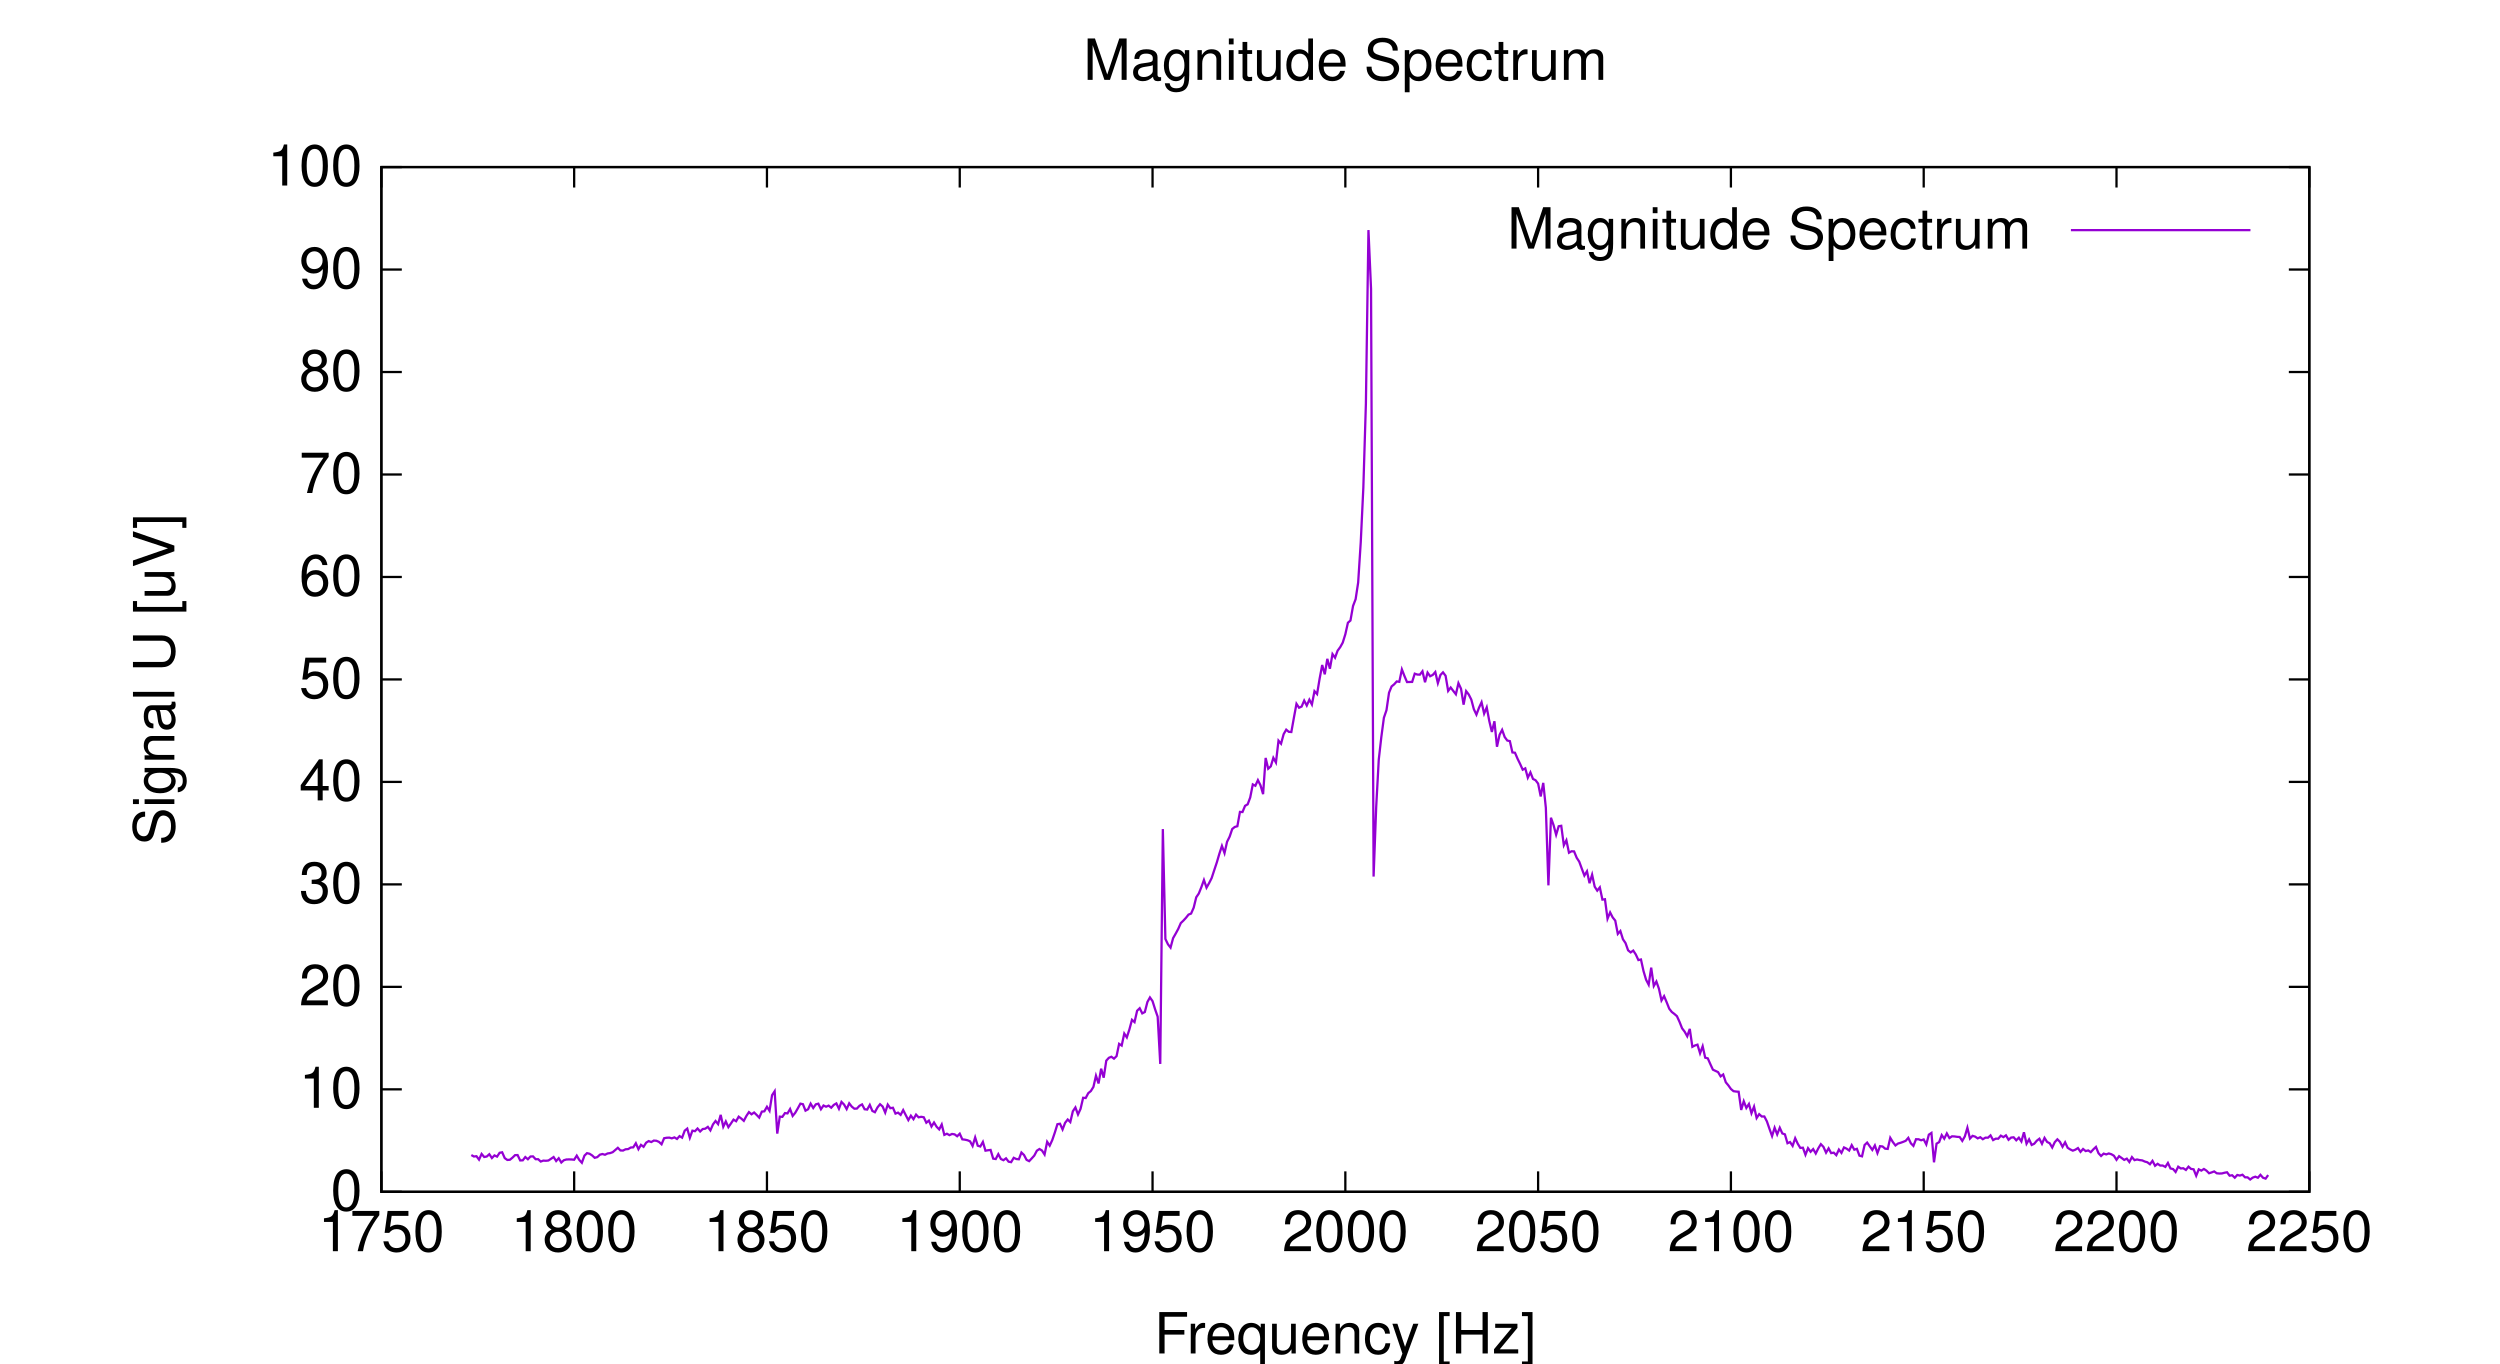
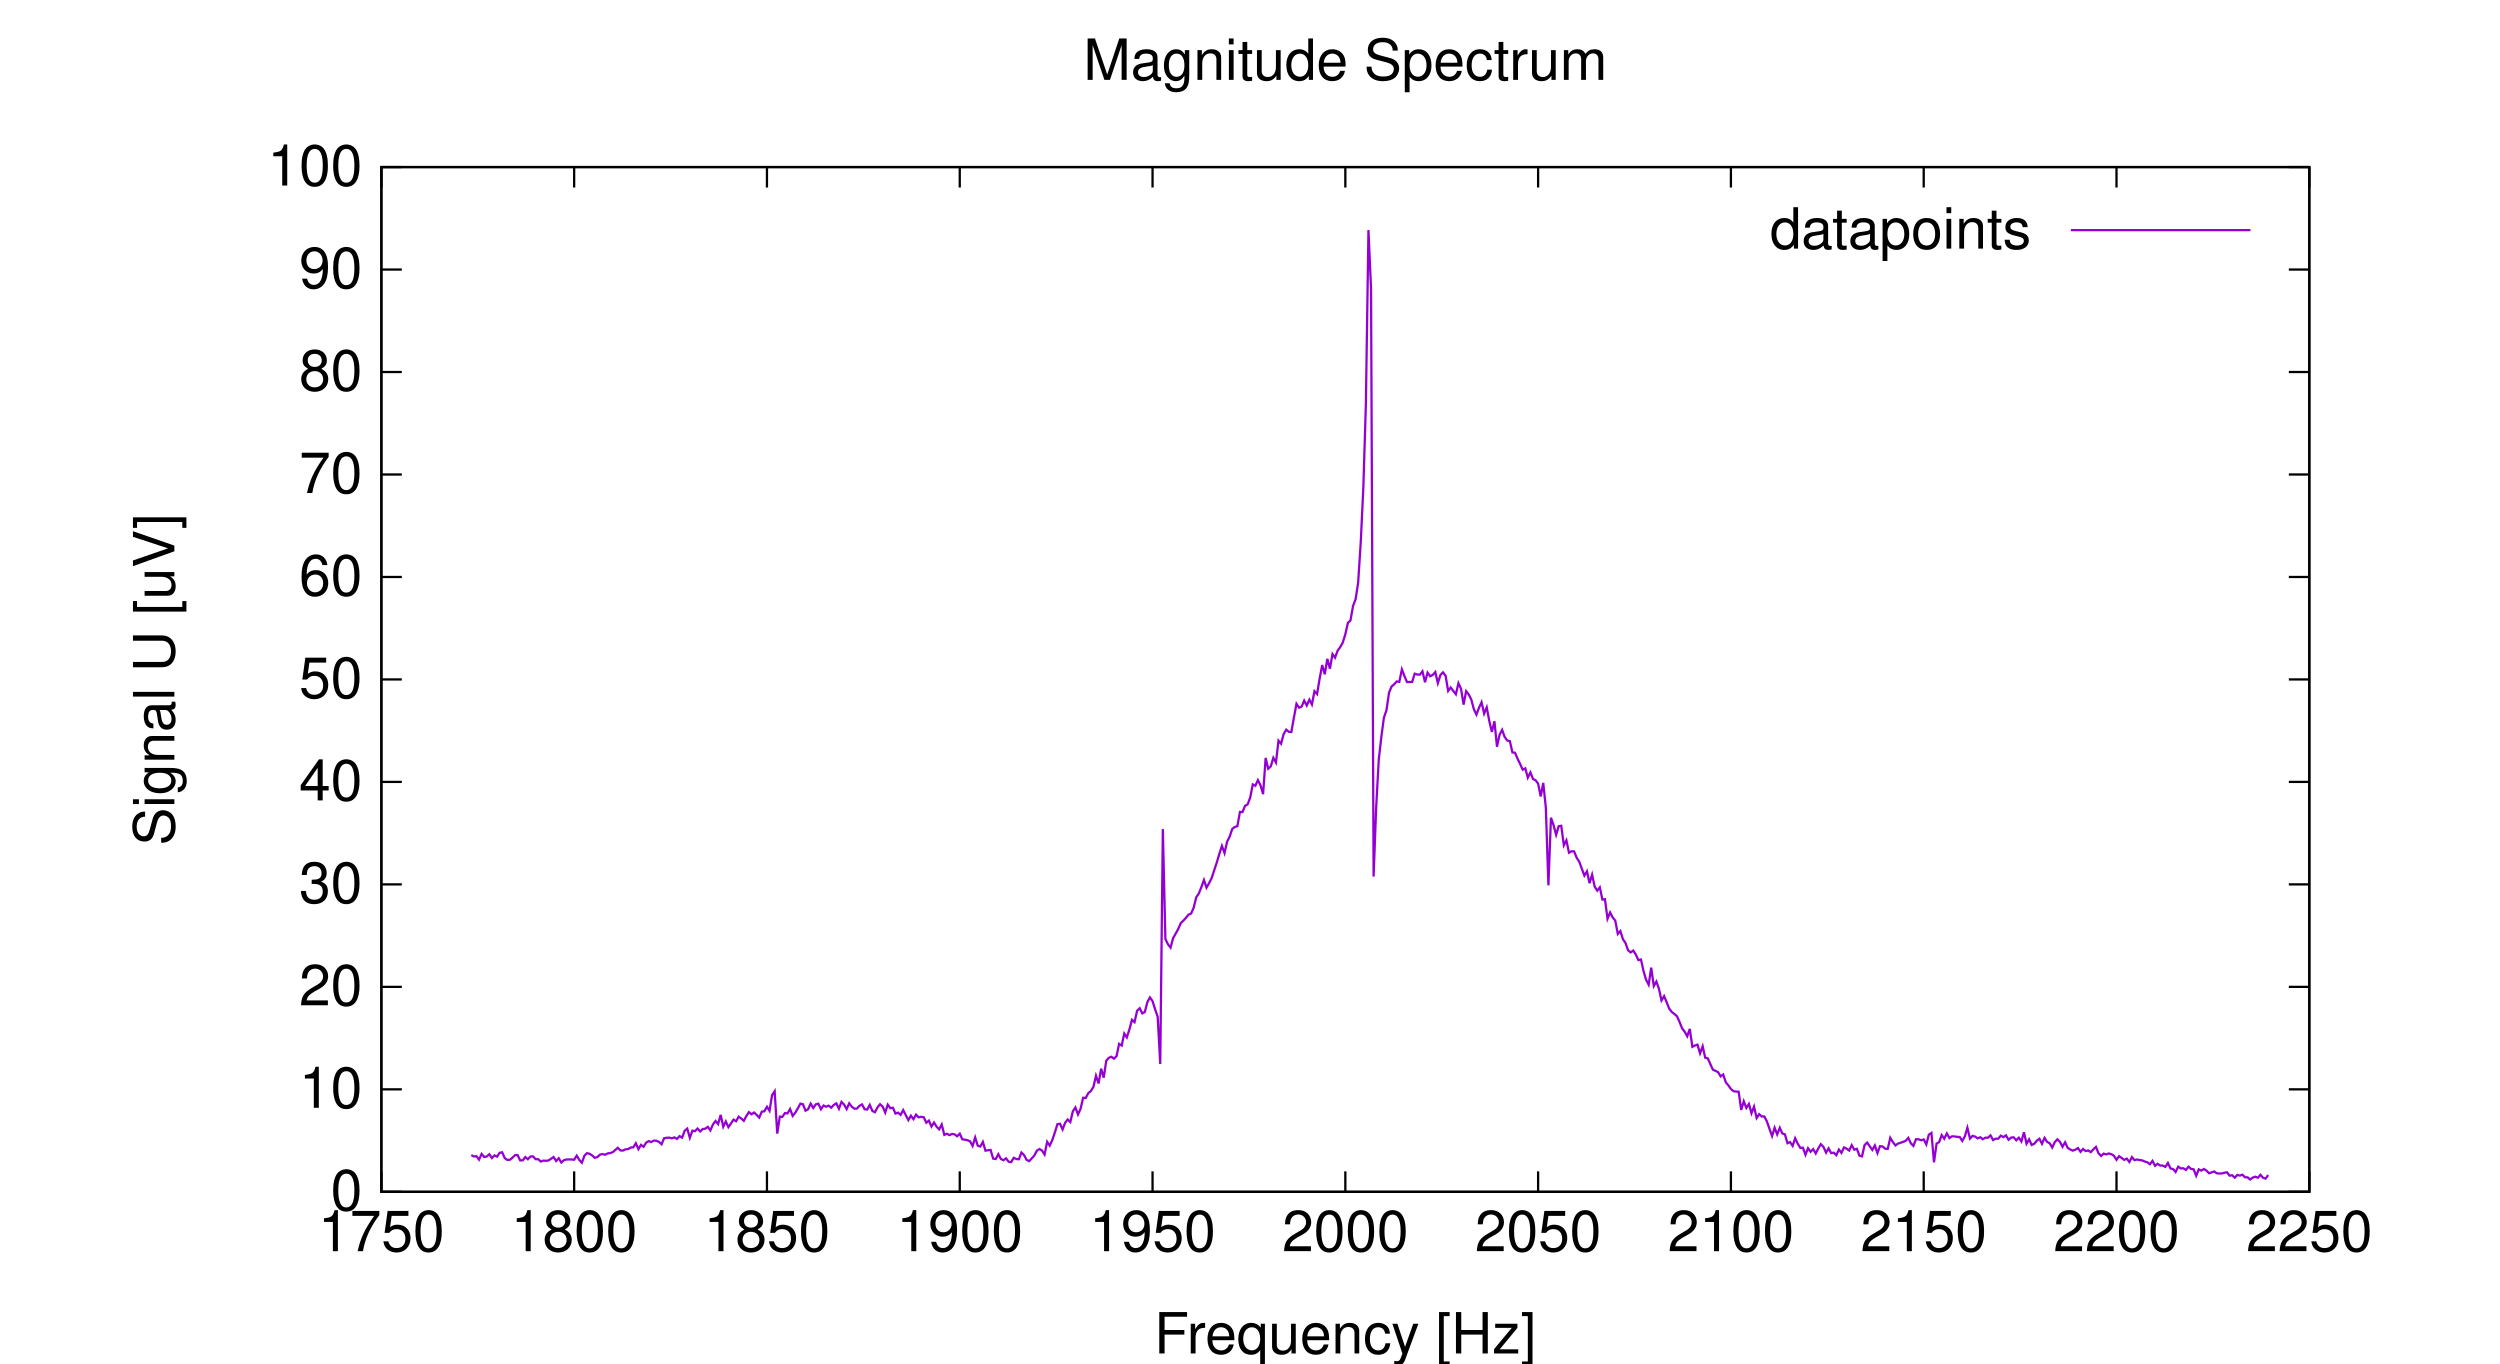
<svg xmlns="http://www.w3.org/2000/svg" xmlns:xlink="http://www.w3.org/1999/xlink" width="1100" height="600" viewBox="0 0 1100 600">
  <g id="gnuplot_canvas">
    <rect x="0" y="0" width="1100" height="600" fill="none" />
    <defs>
      <circle id="gpDot" r="0.5" stroke-width="0.5" stroke="currentColor" />
      <path id="gpPt0" stroke-width="0.222" stroke="currentColor" d="M-1,0 h2 M0,-1 v2" />
      <path id="gpPt1" stroke-width="0.222" stroke="currentColor" d="M-1,-1 L1,1 M1,-1 L-1,1" />
      <path id="gpPt2" stroke-width="0.222" stroke="currentColor" d="M-1,0 L1,0 M0,-1 L0,1 M-1,-1 L1,1 M-1,1 L1,-1" />
      <rect id="gpPt3" stroke-width="0.222" stroke="currentColor" x="-1" y="-1" width="2" height="2" />
      <rect id="gpPt4" stroke-width="0.222" stroke="currentColor" fill="currentColor" x="-1" y="-1" width="2" height="2" />
      <circle id="gpPt5" stroke-width="0.222" stroke="currentColor" cx="0" cy="0" r="1" />
      <use xlink:href="#gpPt5" id="gpPt6" fill="currentColor" stroke="none" />
      <path id="gpPt7" stroke-width="0.222" stroke="currentColor" d="M0,-1.33 L-1.33,0.67 L1.33,0.67 z" />
      <use xlink:href="#gpPt7" id="gpPt8" fill="currentColor" stroke="none" />
      <use xlink:href="#gpPt7" id="gpPt9" stroke="currentColor" transform="rotate(180)" />
      <use xlink:href="#gpPt9" id="gpPt10" fill="currentColor" stroke="none" />
      <use xlink:href="#gpPt3" id="gpPt11" stroke="currentColor" transform="rotate(45)" />
      <use xlink:href="#gpPt11" id="gpPt12" fill="currentColor" stroke="none" />
      <path id="gpPt13" stroke-width="0.222" stroke="currentColor" d="M0,1.330 L1.265,0.411 L0.782,-1.067 L-0.782,-1.076 L-1.265,0.411 z" />
      <use xlink:href="#gpPt13" id="gpPt14" fill="currentColor" stroke="none" />
      <filter id="textbox" filterUnits="objectBoundingBox" x="0" y="0" height="1" width="1">
        <feFlood flood-color="white" flood-opacity="1" result="bgnd" />
        <feComposite in="SourceGraphic" in2="bgnd" operator="atop" />
      </filter>
      <filter id="greybox" filterUnits="objectBoundingBox" x="0" y="0" height="1" width="1">
        <feFlood flood-color="lightgrey" flood-opacity="1" result="grey" />
        <feComposite in="SourceGraphic" in2="grey" operator="atop" />
      </filter>
    </defs>
    <g fill="none" color="white" stroke="currentColor" stroke-width="1.00" stroke-linecap="butt" stroke-linejoin="miter">
</g>
    <g fill="none" color="black" stroke="currentColor" stroke-width="1.00" stroke-linecap="butt" stroke-linejoin="miter">
      <path stroke="black" d="M167.80,524.40 L176.80,524.40 M1016.09,524.40 L1007.09,524.40  " />
      <g transform="translate(159.41,532.53)" stroke="none" fill="black" font-family="Helvetica" font-size="25.00" text-anchor="end">
        <text>
          <tspan font-family="Helvetica"> 0</tspan>
        </text>
      </g>
    </g>
    <g fill="none" color="black" stroke="currentColor" stroke-width="1.00" stroke-linecap="butt" stroke-linejoin="miter">
      <path stroke="black" d="M167.80,479.31 L176.80,479.31 M1016.09,479.31 L1007.09,479.31  " />
      <g transform="translate(159.41,487.44)" stroke="none" fill="black" font-family="Helvetica" font-size="25.00" text-anchor="end">
        <text>
          <tspan font-family="Helvetica"> 10</tspan>
        </text>
      </g>
    </g>
    <g fill="none" color="black" stroke="currentColor" stroke-width="1.00" stroke-linecap="butt" stroke-linejoin="miter">
      <path stroke="black" d="M167.80,434.22 L176.80,434.22 M1016.09,434.22 L1007.09,434.22  " />
      <g transform="translate(159.41,442.35)" stroke="none" fill="black" font-family="Helvetica" font-size="25.00" text-anchor="end">
        <text>
          <tspan font-family="Helvetica"> 20</tspan>
        </text>
      </g>
    </g>
    <g fill="none" color="black" stroke="currentColor" stroke-width="1.00" stroke-linecap="butt" stroke-linejoin="miter">
      <path stroke="black" d="M167.80,389.13 L176.80,389.13 M1016.09,389.13 L1007.09,389.13  " />
      <g transform="translate(159.41,397.26)" stroke="none" fill="black" font-family="Helvetica" font-size="25.00" text-anchor="end">
        <text>
          <tspan font-family="Helvetica"> 30</tspan>
        </text>
      </g>
    </g>
    <g fill="none" color="black" stroke="currentColor" stroke-width="1.00" stroke-linecap="butt" stroke-linejoin="miter">
      <path stroke="black" d="M167.80,344.04 L176.80,344.04 M1016.09,344.04 L1007.09,344.04  " />
      <g transform="translate(159.41,352.17)" stroke="none" fill="black" font-family="Helvetica" font-size="25.00" text-anchor="end">
        <text>
          <tspan font-family="Helvetica"> 40</tspan>
        </text>
      </g>
    </g>
    <g fill="none" color="black" stroke="currentColor" stroke-width="1.00" stroke-linecap="butt" stroke-linejoin="miter">
      <path stroke="black" d="M167.80,298.95 L176.80,298.95 M1016.09,298.95 L1007.09,298.95  " />
      <g transform="translate(159.41,307.08)" stroke="none" fill="black" font-family="Helvetica" font-size="25.00" text-anchor="end">
        <text>
          <tspan font-family="Helvetica"> 50</tspan>
        </text>
      </g>
    </g>
    <g fill="none" color="black" stroke="currentColor" stroke-width="1.00" stroke-linecap="butt" stroke-linejoin="miter">
      <path stroke="black" d="M167.80,253.87 L176.80,253.87 M1016.09,253.87 L1007.09,253.87  " />
      <g transform="translate(159.41,262.00)" stroke="none" fill="black" font-family="Helvetica" font-size="25.00" text-anchor="end">
        <text>
          <tspan font-family="Helvetica"> 60</tspan>
        </text>
      </g>
    </g>
    <g fill="none" color="black" stroke="currentColor" stroke-width="1.00" stroke-linecap="butt" stroke-linejoin="miter">
      <path stroke="black" d="M167.80,208.78 L176.80,208.78 M1016.09,208.78 L1007.09,208.78  " />
      <g transform="translate(159.41,216.91)" stroke="none" fill="black" font-family="Helvetica" font-size="25.00" text-anchor="end">
        <text>
          <tspan font-family="Helvetica"> 70</tspan>
        </text>
      </g>
    </g>
    <g fill="none" color="black" stroke="currentColor" stroke-width="1.00" stroke-linecap="butt" stroke-linejoin="miter">
      <path stroke="black" d="M167.80,163.69 L176.80,163.69 M1016.09,163.69 L1007.09,163.69  " />
      <g transform="translate(159.41,171.82)" stroke="none" fill="black" font-family="Helvetica" font-size="25.00" text-anchor="end">
        <text>
          <tspan font-family="Helvetica"> 80</tspan>
        </text>
      </g>
    </g>
    <g fill="none" color="black" stroke="currentColor" stroke-width="1.00" stroke-linecap="butt" stroke-linejoin="miter">
      <path stroke="black" d="M167.80,118.60 L176.80,118.60 M1016.09,118.60 L1007.09,118.60  " />
      <g transform="translate(159.41,126.73)" stroke="none" fill="black" font-family="Helvetica" font-size="25.00" text-anchor="end">
        <text>
          <tspan font-family="Helvetica"> 90</tspan>
        </text>
      </g>
    </g>
    <g fill="none" color="black" stroke="currentColor" stroke-width="1.00" stroke-linecap="butt" stroke-linejoin="miter">
      <path stroke="black" d="M167.80,73.51 L176.80,73.51 M1016.09,73.51 L1007.09,73.51  " />
      <g transform="translate(159.41,81.64)" stroke="none" fill="black" font-family="Helvetica" font-size="25.00" text-anchor="end">
        <text>
          <tspan font-family="Helvetica"> 100</tspan>
        </text>
      </g>
    </g>
    <g fill="none" color="black" stroke="currentColor" stroke-width="1.00" stroke-linecap="butt" stroke-linejoin="miter">
      <path stroke="black" d="M167.80,524.40 L167.80,515.40 M167.80,73.51 L167.80,82.51  " />
      <g transform="translate(167.80,550.53)" stroke="none" fill="black" font-family="Helvetica" font-size="25.00" text-anchor="middle">
        <text>
          <tspan font-family="Helvetica"> 1750</tspan>
        </text>
      </g>
    </g>
    <g fill="none" color="black" stroke="currentColor" stroke-width="1.00" stroke-linecap="butt" stroke-linejoin="miter">
      <path stroke="black" d="M252.63,524.40 L252.63,515.40 M252.63,73.51 L252.63,82.51  " />
      <g transform="translate(252.63,550.53)" stroke="none" fill="black" font-family="Helvetica" font-size="25.00" text-anchor="middle">
        <text>
          <tspan font-family="Helvetica"> 1800</tspan>
        </text>
      </g>
    </g>
    <g fill="none" color="black" stroke="currentColor" stroke-width="1.00" stroke-linecap="butt" stroke-linejoin="miter">
      <path stroke="black" d="M337.46,524.40 L337.46,515.40 M337.46,73.51 L337.46,82.51  " />
      <g transform="translate(337.46,550.53)" stroke="none" fill="black" font-family="Helvetica" font-size="25.00" text-anchor="middle">
        <text>
          <tspan font-family="Helvetica"> 1850</tspan>
        </text>
      </g>
    </g>
    <g fill="none" color="black" stroke="currentColor" stroke-width="1.00" stroke-linecap="butt" stroke-linejoin="miter">
      <path stroke="black" d="M422.29,524.40 L422.29,515.40 M422.29,73.51 L422.29,82.51  " />
      <g transform="translate(422.29,550.53)" stroke="none" fill="black" font-family="Helvetica" font-size="25.00" text-anchor="middle">
        <text>
          <tspan font-family="Helvetica"> 1900</tspan>
        </text>
      </g>
    </g>
    <g fill="none" color="black" stroke="currentColor" stroke-width="1.00" stroke-linecap="butt" stroke-linejoin="miter">
      <path stroke="black" d="M507.12,524.40 L507.12,515.40 M507.12,73.51 L507.12,82.51  " />
      <g transform="translate(507.12,550.53)" stroke="none" fill="black" font-family="Helvetica" font-size="25.00" text-anchor="middle">
        <text>
          <tspan font-family="Helvetica"> 1950</tspan>
        </text>
      </g>
    </g>
    <g fill="none" color="black" stroke="currentColor" stroke-width="1.00" stroke-linecap="butt" stroke-linejoin="miter">
      <path stroke="black" d="M591.95,524.40 L591.95,515.40 M591.95,73.51 L591.95,82.51  " />
      <g transform="translate(591.95,550.53)" stroke="none" fill="black" font-family="Helvetica" font-size="25.00" text-anchor="middle">
        <text>
          <tspan font-family="Helvetica"> 2000</tspan>
        </text>
      </g>
    </g>
    <g fill="none" color="black" stroke="currentColor" stroke-width="1.00" stroke-linecap="butt" stroke-linejoin="miter">
      <path stroke="black" d="M676.77,524.40 L676.77,515.40 M676.77,73.51 L676.77,82.51  " />
      <g transform="translate(676.77,550.53)" stroke="none" fill="black" font-family="Helvetica" font-size="25.00" text-anchor="middle">
        <text>
          <tspan font-family="Helvetica"> 2050</tspan>
        </text>
      </g>
    </g>
    <g fill="none" color="black" stroke="currentColor" stroke-width="1.00" stroke-linecap="butt" stroke-linejoin="miter">
      <path stroke="black" d="M761.60,524.40 L761.60,515.40 M761.60,73.51 L761.60,82.51  " />
      <g transform="translate(761.60,550.53)" stroke="none" fill="black" font-family="Helvetica" font-size="25.00" text-anchor="middle">
        <text>
          <tspan font-family="Helvetica"> 2100</tspan>
        </text>
      </g>
    </g>
    <g fill="none" color="black" stroke="currentColor" stroke-width="1.00" stroke-linecap="butt" stroke-linejoin="miter">
      <path stroke="black" d="M846.43,524.40 L846.43,515.40 M846.43,73.51 L846.43,82.51  " />
      <g transform="translate(846.43,550.53)" stroke="none" fill="black" font-family="Helvetica" font-size="25.00" text-anchor="middle">
        <text>
          <tspan font-family="Helvetica"> 2150</tspan>
        </text>
      </g>
    </g>
    <g fill="none" color="black" stroke="currentColor" stroke-width="1.00" stroke-linecap="butt" stroke-linejoin="miter">
      <path stroke="black" d="M931.26,524.40 L931.26,515.40 M931.26,73.51 L931.26,82.51  " />
      <g transform="translate(931.26,550.53)" stroke="none" fill="black" font-family="Helvetica" font-size="25.00" text-anchor="middle">
        <text>
          <tspan font-family="Helvetica"> 2200</tspan>
        </text>
      </g>
    </g>
    <g fill="none" color="black" stroke="currentColor" stroke-width="1.00" stroke-linecap="butt" stroke-linejoin="miter">
      <path stroke="black" d="M1016.09,524.40 L1016.09,515.40 M1016.09,73.51 L1016.09,82.51  " />
      <g transform="translate(1016.09,550.53)" stroke="none" fill="black" font-family="Helvetica" font-size="25.00" text-anchor="middle">
        <text>
          <tspan font-family="Helvetica"> 2250</tspan>
        </text>
      </g>
    </g>
    <g fill="none" color="black" stroke="currentColor" stroke-width="1.00" stroke-linecap="butt" stroke-linejoin="miter">
</g>
    <g fill="none" color="black" stroke="currentColor" stroke-width="1.00" stroke-linecap="butt" stroke-linejoin="miter">
      <path stroke="black" d="M167.80,73.51 L167.80,524.40 L1016.09,524.40 L1016.09,73.51 L167.80,73.51 Z  " />
    </g>
    <g fill="none" color="black" stroke="currentColor" stroke-width="1.00" stroke-linecap="butt" stroke-linejoin="miter">
      <g transform="translate(76.72,298.96) rotate(270)" stroke="none" fill="black" font-family="Helvetica" font-size="25.00" text-anchor="middle">
        <text>
          <tspan font-family="Helvetica">Signal U [uV]</tspan>
        </text>
      </g>
    </g>
    <g fill="none" color="black" stroke="currentColor" stroke-width="1.00" stroke-linecap="butt" stroke-linejoin="miter">
      <g transform="translate(591.94,595.53)" stroke="none" fill="black" font-family="Helvetica" font-size="25.00" text-anchor="middle">
        <text>
          <tspan font-family="Helvetica">Frequency [Hz]</tspan>
        </text>
      </g>
    </g>
    <g fill="none" color="black" stroke="currentColor" stroke-width="1.00" stroke-linecap="butt" stroke-linejoin="miter">
</g>
    <g id="gnuplot_plot_1">
      <g fill="none" color="black" stroke="currentColor" stroke-width="1.00" stroke-linecap="butt" stroke-linejoin="miter">
        <g transform="translate(893.70,109.39)" stroke="none" fill="black" font-family="Helvetica" font-size="25.00" text-anchor="end">
          <text>
-             <tspan font-family="Helvetica">Magnitude Spectrum</tspan>
+             <tspan font-family="Helvetica">datapoints</tspan>
          </text>
        </g>
      </g>
      <g fill="none" color="black" stroke="currentColor" stroke-width="1.00" stroke-linecap="butt" stroke-linejoin="miter">
        <path stroke="rgb(148,   0, 211)" d="M911.20,101.26 L990.20,101.26 M207.38,508.22 L208.52,508.86 L209.65,508.74 L210.77,510.24 L211.91,507.73 L213.05,509.08   L214.17,508.87 L215.30,507.86 L216.44,509.54 L217.56,508.38 L218.70,508.92 L219.83,507.23 L220.95,507.01 L222.09,509.58   L223.23,510.38 L224.35,510.30 L225.48,509.38 L226.62,508.27 L227.74,508.22 L228.88,510.59 L230.01,510.54 L231.13,509.10   L232.27,510.07 L233.41,508.86 L234.53,508.81 L235.66,510.04 L236.80,510.05 L237.92,511.08 L239.06,510.67 L240.19,510.74   L241.31,510.62 L242.45,509.86 L243.59,509.09 L244.71,510.85 L245.84,509.62 L246.98,511.51 L248.10,510.50 L249.24,510.17   L250.37,510.14 L251.49,510.17 L252.63,510.28 L253.77,508.48 L254.89,510.38 L256.02,511.62 L257.16,508.48 L258.28,507.39   L259.42,507.66 L260.55,508.39 L261.67,509.43 L262.81,509.13 L263.95,508.06 L265.06,507.77 L266.20,508.09 L267.34,507.52   L268.46,507.36 L269.59,506.96 L270.73,505.99 L271.85,505.03 L272.99,506.19 L274.12,506.25 L275.24,505.69 L276.38,505.60   L277.52,504.91 L278.64,504.83 L279.77,503.03 L280.91,505.64 L282.03,503.74 L283.17,504.60 L284.30,502.78 L285.42,502.08   L286.56,502.50 L287.70,501.85 L288.82,501.94 L289.95,502.43 L291.09,503.48 L292.21,500.82 L293.35,500.61 L294.48,500.55   L295.60,500.87 L296.74,500.45 L297.88,501.14 L299.00,499.89 L300.13,500.57 L301.27,497.50 L302.39,496.59 L303.53,500.64   L304.66,497.49 L305.78,497.73 L306.92,496.54 L308.06,497.86 L309.18,496.78 L310.31,496.62 L311.45,495.82 L312.57,497.37   L313.71,494.74 L314.84,493.23 L315.96,494.61 L317.10,490.54 L318.24,495.77 L319.36,493.43 L320.49,495.95 L321.63,494.31   L322.75,492.63 L323.89,493.34 L325.02,491.33 L326.14,492.14 L327.28,493.17 L328.42,491.00 L329.53,489.33 L330.67,490.29   L331.81,489.50 L332.93,490.57 L334.06,491.74 L335.20,489.11 L336.32,488.98 L337.46,486.98 L338.59,488.77 L339.71,481.89   L340.85,480.15 L341.99,498.79 L343.11,491.32 L344.24,491.42 L345.38,489.75 L346.50,489.90 L347.64,487.97 L348.77,491.01   L349.89,489.65 L351.03,487.68 L352.17,485.61 L353.29,485.85 L354.42,488.69 L355.56,488.07 L356.68,485.60 L357.82,487.52   L358.95,485.91 L360.07,485.62 L361.21,488.07 L362.35,486.42 L363.47,486.95 L364.60,486.47 L365.74,487.39 L366.86,486.16   L368.00,485.50 L369.13,487.86 L370.25,484.84 L371.39,486.00 L372.53,488.00 L373.65,485.46 L374.78,486.91 L375.92,487.83   L377.04,487.77 L378.18,486.54 L379.31,485.94 L380.43,488.07 L381.57,488.21 L382.71,486.15 L383.83,488.80 L384.96,489.38   L386.10,487.25 L387.22,485.86 L388.36,486.87 L389.49,489.55 L390.61,486.02 L391.75,487.61 L392.89,487.41 L394.01,489.98   L395.14,489.56 L396.28,490.54 L397.40,488.43 L398.53,490.64 L399.67,492.84 L400.79,490.90 L401.93,492.43 L403.06,490.43   L404.18,491.62 L405.32,491.39 L406.46,491.60 L407.58,494.00 L408.71,493.07 L409.85,495.67 L410.97,493.90 L412.11,495.77   L413.24,496.93 L414.36,494.77 L415.50,499.35 L416.64,498.84 L417.76,499.47 L418.89,498.94 L420.03,499.12 L421.15,499.95   L422.29,498.82 L423.42,501.31 L424.54,501.45 L425.68,501.70 L426.82,502.17 L427.94,504.22 L429.07,500.46 L430.21,504.12   L431.33,504.46 L432.47,502.44 L433.60,506.30 L434.72,506.11 L435.86,505.97 L437.00,509.80 L438.12,509.98 L439.25,507.82   L440.39,509.95 L441.51,510.49 L442.65,509.66 L443.78,511.14 L444.90,511.35 L446.04,509.43 L447.18,509.97 L448.30,510.09   L449.43,507.10 L450.57,508.20 L451.69,510.33 L452.83,510.91 L453.96,509.70 L455.08,508.47 L456.22,506.31 L457.36,505.56   L458.48,506.24 L459.61,507.99 L460.75,502.39 L461.87,504.08 L463.00,501.62 L464.14,498.28 L465.26,494.65 L466.40,494.44   L467.53,496.96 L468.65,494.03 L469.79,492.58 L470.93,493.72 L472.05,488.96 L473.18,487.27 L474.32,490.37 L475.44,487.90   L476.58,483.02 L477.71,483.13 L478.83,481.00 L479.97,480.07 L481.11,478.22 L482.23,473.31 L483.36,476.73 L484.50,470.23   L485.62,474.19 L486.76,466.69 L487.89,465.44 L489.01,464.97 L490.15,465.81 L491.29,464.69 L492.41,459.29 L493.54,460.04   L494.68,454.76 L495.80,456.45 L496.94,452.93 L498.07,448.72 L499.19,449.73 L500.33,444.73 L501.47,443.62 L502.59,445.89   L503.72,445.30 L504.86,440.88 L505.98,438.87 L507.12,440.50 L508.25,444.11 L509.37,447.34 L510.51,468.13 L511.65,364.80   L512.77,413.15 L513.90,415.49 L515.04,416.95 L516.16,412.79 L517.30,410.79 L518.43,408.71 L519.55,406.16 L520.69,405.07   L521.83,403.83 L522.95,402.42 L524.08,401.97 L525.22,399.39 L526.34,394.81 L527.47,393.15 L528.61,390.32 L529.73,387.20   L530.87,390.57 L532.00,388.58 L533.12,386.37 L534.26,382.89 L535.40,379.47 L536.52,375.65 L537.65,372.19 L538.79,375.36   L539.91,370.38 L541.05,368.10 L542.18,364.76 L543.30,363.86 L544.44,363.54 L545.58,357.24 L546.70,357.29 L547.83,354.56   L548.97,353.90 L550.09,350.90 L551.23,345.15 L552.36,345.73 L553.48,343.25 L554.62,345.54 L555.76,349.42 L556.88,333.49   L558.01,338.23 L559.15,337.19 L560.27,333.44 L561.41,335.51 L562.54,325.89 L563.66,327.23 L564.80,323.03 L565.94,321.05   L567.06,322.00 L568.19,322.09 L569.33,315.71 L570.45,309.68 L571.59,311.40 L572.72,310.88 L573.84,308.26 L574.98,310.43   L576.12,307.85 L577.24,309.98 L578.37,304.12 L579.51,305.38 L580.63,298.63 L581.77,292.60 L582.90,296.70 L584.02,289.89   L585.16,294.23 L586.30,287.80 L587.42,289.39 L588.55,286.29 L589.69,284.75 L590.81,282.74 L591.95,279.07 L593.08,274.01   L594.20,273.03 L595.34,266.62 L596.47,263.65 L597.59,256.31 L598.73,238.57 L599.87,214.55 L600.99,177.70 L602.12,101.23   L603.26,127.13 L604.38,385.70 L605.52,355.16 L606.65,334.28 L607.77,324.40 L608.91,315.82 L610.05,312.47 L611.17,304.79   L612.30,302.03 L613.44,301.09 L614.56,299.83 L615.70,300.00 L616.83,294.55 L617.95,297.43 L619.09,300.11 L620.23,300.07   L621.35,300.04 L622.48,296.41 L623.62,296.80 L624.74,296.85 L625.88,295.36 L627.01,300.19 L628.13,295.95 L629.27,297.55   L630.41,296.97 L631.53,295.69 L632.66,300.58 L633.80,296.98 L634.92,295.83 L636.06,297.34 L637.19,304.01 L638.31,302.51   L639.45,304.02 L640.59,305.48 L641.71,300.59 L642.84,303.01 L643.98,310.05 L645.10,304.09 L646.24,305.57 L647.37,307.81   L648.49,312.04 L649.63,314.44 L650.77,311.37 L651.89,308.98 L653.02,313.99 L654.16,311.25 L655.28,317.22 L656.42,322.06   L657.55,317.35 L658.67,328.57 L659.81,323.31 L660.94,321.13 L662.06,324.29 L663.20,325.84 L664.34,326.09 L665.46,331.07   L666.59,331.20 L667.73,333.85 L668.85,336.13 L669.99,338.67 L671.12,338.08 L672.24,342.19 L673.38,339.84 L674.52,342.74   L675.64,343.30 L676.77,344.79 L677.91,350.44 L679.03,344.47 L680.17,355.42 L681.30,389.57 L682.42,359.79 L683.56,363.04   L684.70,367.32 L685.82,363.55 L686.95,363.35 L688.09,371.92 L689.21,369.73 L690.35,375.20 L691.48,374.56 L692.60,374.62   L693.74,377.41 L694.88,379.17 L696.00,382.22 L697.13,385.25 L698.27,383.37 L699.39,388.61 L700.53,384.85 L701.66,390.12   L702.78,391.88 L703.92,390.44 L705.06,395.83 L706.18,395.67 L707.31,404.24 L708.45,401.46 L709.57,403.65 L710.71,405.07   L711.84,410.92 L712.96,409.65 L714.10,413.28 L715.24,414.97 L716.36,418.13 L717.49,419.06 L718.63,418.25 L719.75,419.97   L720.89,422.43 L722.02,422.17 L723.14,427.25 L724.28,431.09 L725.41,433.27 L726.53,425.77 L727.67,433.83 L728.81,431.87   L729.93,435.04 L731.06,440.21 L732.20,438.30 L733.32,440.96 L734.46,443.83 L735.59,445.27 L736.71,446.12 L737.85,447.12   L738.99,449.62 L740.11,452.44 L741.24,453.93 L742.38,455.96 L743.50,452.71 L744.64,460.60 L745.77,460.01 L746.89,459.65   L748.03,463.46 L749.17,460.35 L750.29,465.38 L751.42,465.67 L752.56,468.24 L753.68,470.66 L754.82,471.20 L755.95,471.73   L757.07,473.61 L758.21,472.77 L759.35,476.21 L760.47,477.55 L761.60,479.15 L762.74,480.11 L763.86,480.28 L765.00,480.36   L766.13,488.38 L767.25,484.54 L768.39,487.50 L769.53,485.74 L770.65,489.83 L771.78,486.91 L772.92,491.94 L774.04,490.23   L775.18,491.26 L776.31,491.25 L777.43,493.40 L778.57,496.70 L779.71,499.87 L780.83,496.20 L781.96,499.14 L783.10,496.21   L784.22,498.71 L785.36,499.12 L786.49,503.02 L787.61,502.51 L788.75,504.19 L789.88,500.82 L791.00,503.23 L792.14,505.08   L793.28,504.99 L794.40,508.10 L795.53,505.20 L796.67,506.78 L797.79,505.59 L798.93,507.54 L800.06,505.26 L801.18,503.43   L802.32,504.63 L803.46,507.17 L804.58,505.27 L805.71,507.37 L806.85,507.17 L807.97,508.28 L809.11,505.81 L810.24,507.27   L811.36,504.87 L812.50,505.41 L813.64,506.24 L814.76,503.86 L815.89,505.87 L817.03,505.48 L818.15,508.49 L819.29,508.79   L820.42,503.81 L821.54,502.74 L822.68,504.36 L823.82,505.97 L824.94,504.00 L826.07,507.36 L827.21,504.31 L828.33,504.45   L829.47,505.42 L830.60,505.53 L831.72,500.64 L832.86,502.51 L834.00,504.00 L835.12,503.16 L836.25,502.83 L837.39,502.42   L838.51,501.96 L839.65,500.65 L840.78,503.06 L841.90,504.19 L843.04,501.26 L844.18,501.28 L845.30,501.72 L846.43,501.36   L847.57,503.56 L848.69,499.25 L849.83,498.49 L850.96,511.42 L852.08,503.21 L853.22,502.54 L854.36,499.44 L855.47,501.03   L856.61,498.71 L857.75,500.75 L858.87,499.98 L860.00,500.04 L861.14,500.21 L862.26,500.28 L863.40,501.99 L864.53,500.02   L865.65,496.20 L866.79,500.97 L867.93,499.77 L869.05,500.11 L870.18,500.89 L871.32,500.38 L872.44,501.26 L873.58,500.57   L874.71,500.59 L875.83,499.57 L876.97,501.64 L878.11,501.01 L879.23,501.03 L880.36,499.68 L881.50,500.33 L882.62,499.55   L883.76,501.50 L884.89,500.53 L886.01,500.41 L887.15,501.73 L888.29,500.58 L889.41,502.24 L890.54,498.20 L891.68,503.24   L892.80,501.32 L893.94,503.78 L895.07,503.24 L896.19,501.91 L897.33,501.04 L898.47,503.27 L899.59,500.67 L900.72,502.44   L901.86,503.03 L902.98,504.91 L904.12,502.52 L905.25,501.30 L906.37,502.41 L907.51,504.59 L908.65,502.61 L909.77,505.03   L910.90,505.75 L912.04,506.29 L913.16,505.86 L914.30,505.14 L915.43,506.82 L916.55,505.55 L917.69,506.47 L918.83,506.19   L919.94,506.95 L921.08,505.71 L922.22,504.64 L923.34,507.42 L924.47,508.64 L925.61,507.59 L926.73,507.94 L927.87,507.52   L929.00,507.86 L930.12,508.52 L931.26,510.32 L932.40,508.72 L933.52,509.51 L934.65,510.36 L935.79,509.80 L936.91,511.28   L938.05,509.12 L939.18,510.46 L940.30,510.17 L941.44,510.44 L942.58,510.57 L943.70,511.08 L944.83,511.40 L945.97,512.27   L947.09,510.77 L948.23,512.95 L949.36,512.08 L950.48,512.83 L951.62,512.85 L952.76,513.44 L953.88,511.70 L955.01,514.12   L956.15,514.38 L957.27,515.67 L958.41,513.34 L959.54,514.12 L960.66,514.03 L961.80,514.78 L962.94,513.33 L964.06,514.32   L965.19,514.49 L966.33,517.34 L967.45,514.51 L968.59,515.07 L969.72,514.35 L970.84,515.08 L971.98,516.23 L973.12,515.86   L974.24,515.43 L975.37,516.24 L976.51,516.35 L977.63,516.32 L978.77,516.01 L979.90,515.80 L981.02,517.29 L982.16,517.11   L983.30,518.19 L984.41,516.99 L985.55,517.25 L986.69,516.88 L987.81,518.01 L988.94,518.04 L990.08,518.99 L991.20,518.15   L992.34,517.74 L993.47,518.21 L994.59,516.92 L995.73,518.21 L996.87,518.60 L997.99,517.03  " />
      </g>
    </g>
    <g fill="none" color="white" stroke="rgb(148,   0, 211)" stroke-width="2.00" stroke-linecap="butt" stroke-linejoin="miter">
</g>
    <g fill="none" color="black" stroke="currentColor" stroke-width="2.00" stroke-linecap="butt" stroke-linejoin="miter">
</g>
    <g fill="none" color="black" stroke="black" stroke-width="1.00" stroke-linecap="butt" stroke-linejoin="miter">
</g>
    <g fill="none" color="black" stroke="currentColor" stroke-width="1.00" stroke-linecap="butt" stroke-linejoin="miter">
      <path stroke="black" d="M167.80,73.51 L167.80,524.40 L1016.09,524.40 L1016.09,73.51 L167.80,73.51 Z  " />
    </g>
    <g fill="none" color="black" stroke="currentColor" stroke-width="1.00" stroke-linecap="butt" stroke-linejoin="miter">
      <g transform="translate(591.94,35.14)" stroke="none" fill="black" font-family="Helvetica" font-size="25.00" text-anchor="middle">
        <text>
          <tspan font-family="Helvetica">Magnitude Spectrum</tspan>
        </text>
      </g>
    </g>
    <g fill="none" color="black" stroke="currentColor" stroke-width="1.00" stroke-linecap="butt" stroke-linejoin="miter">
</g>
  </g>
</svg>
